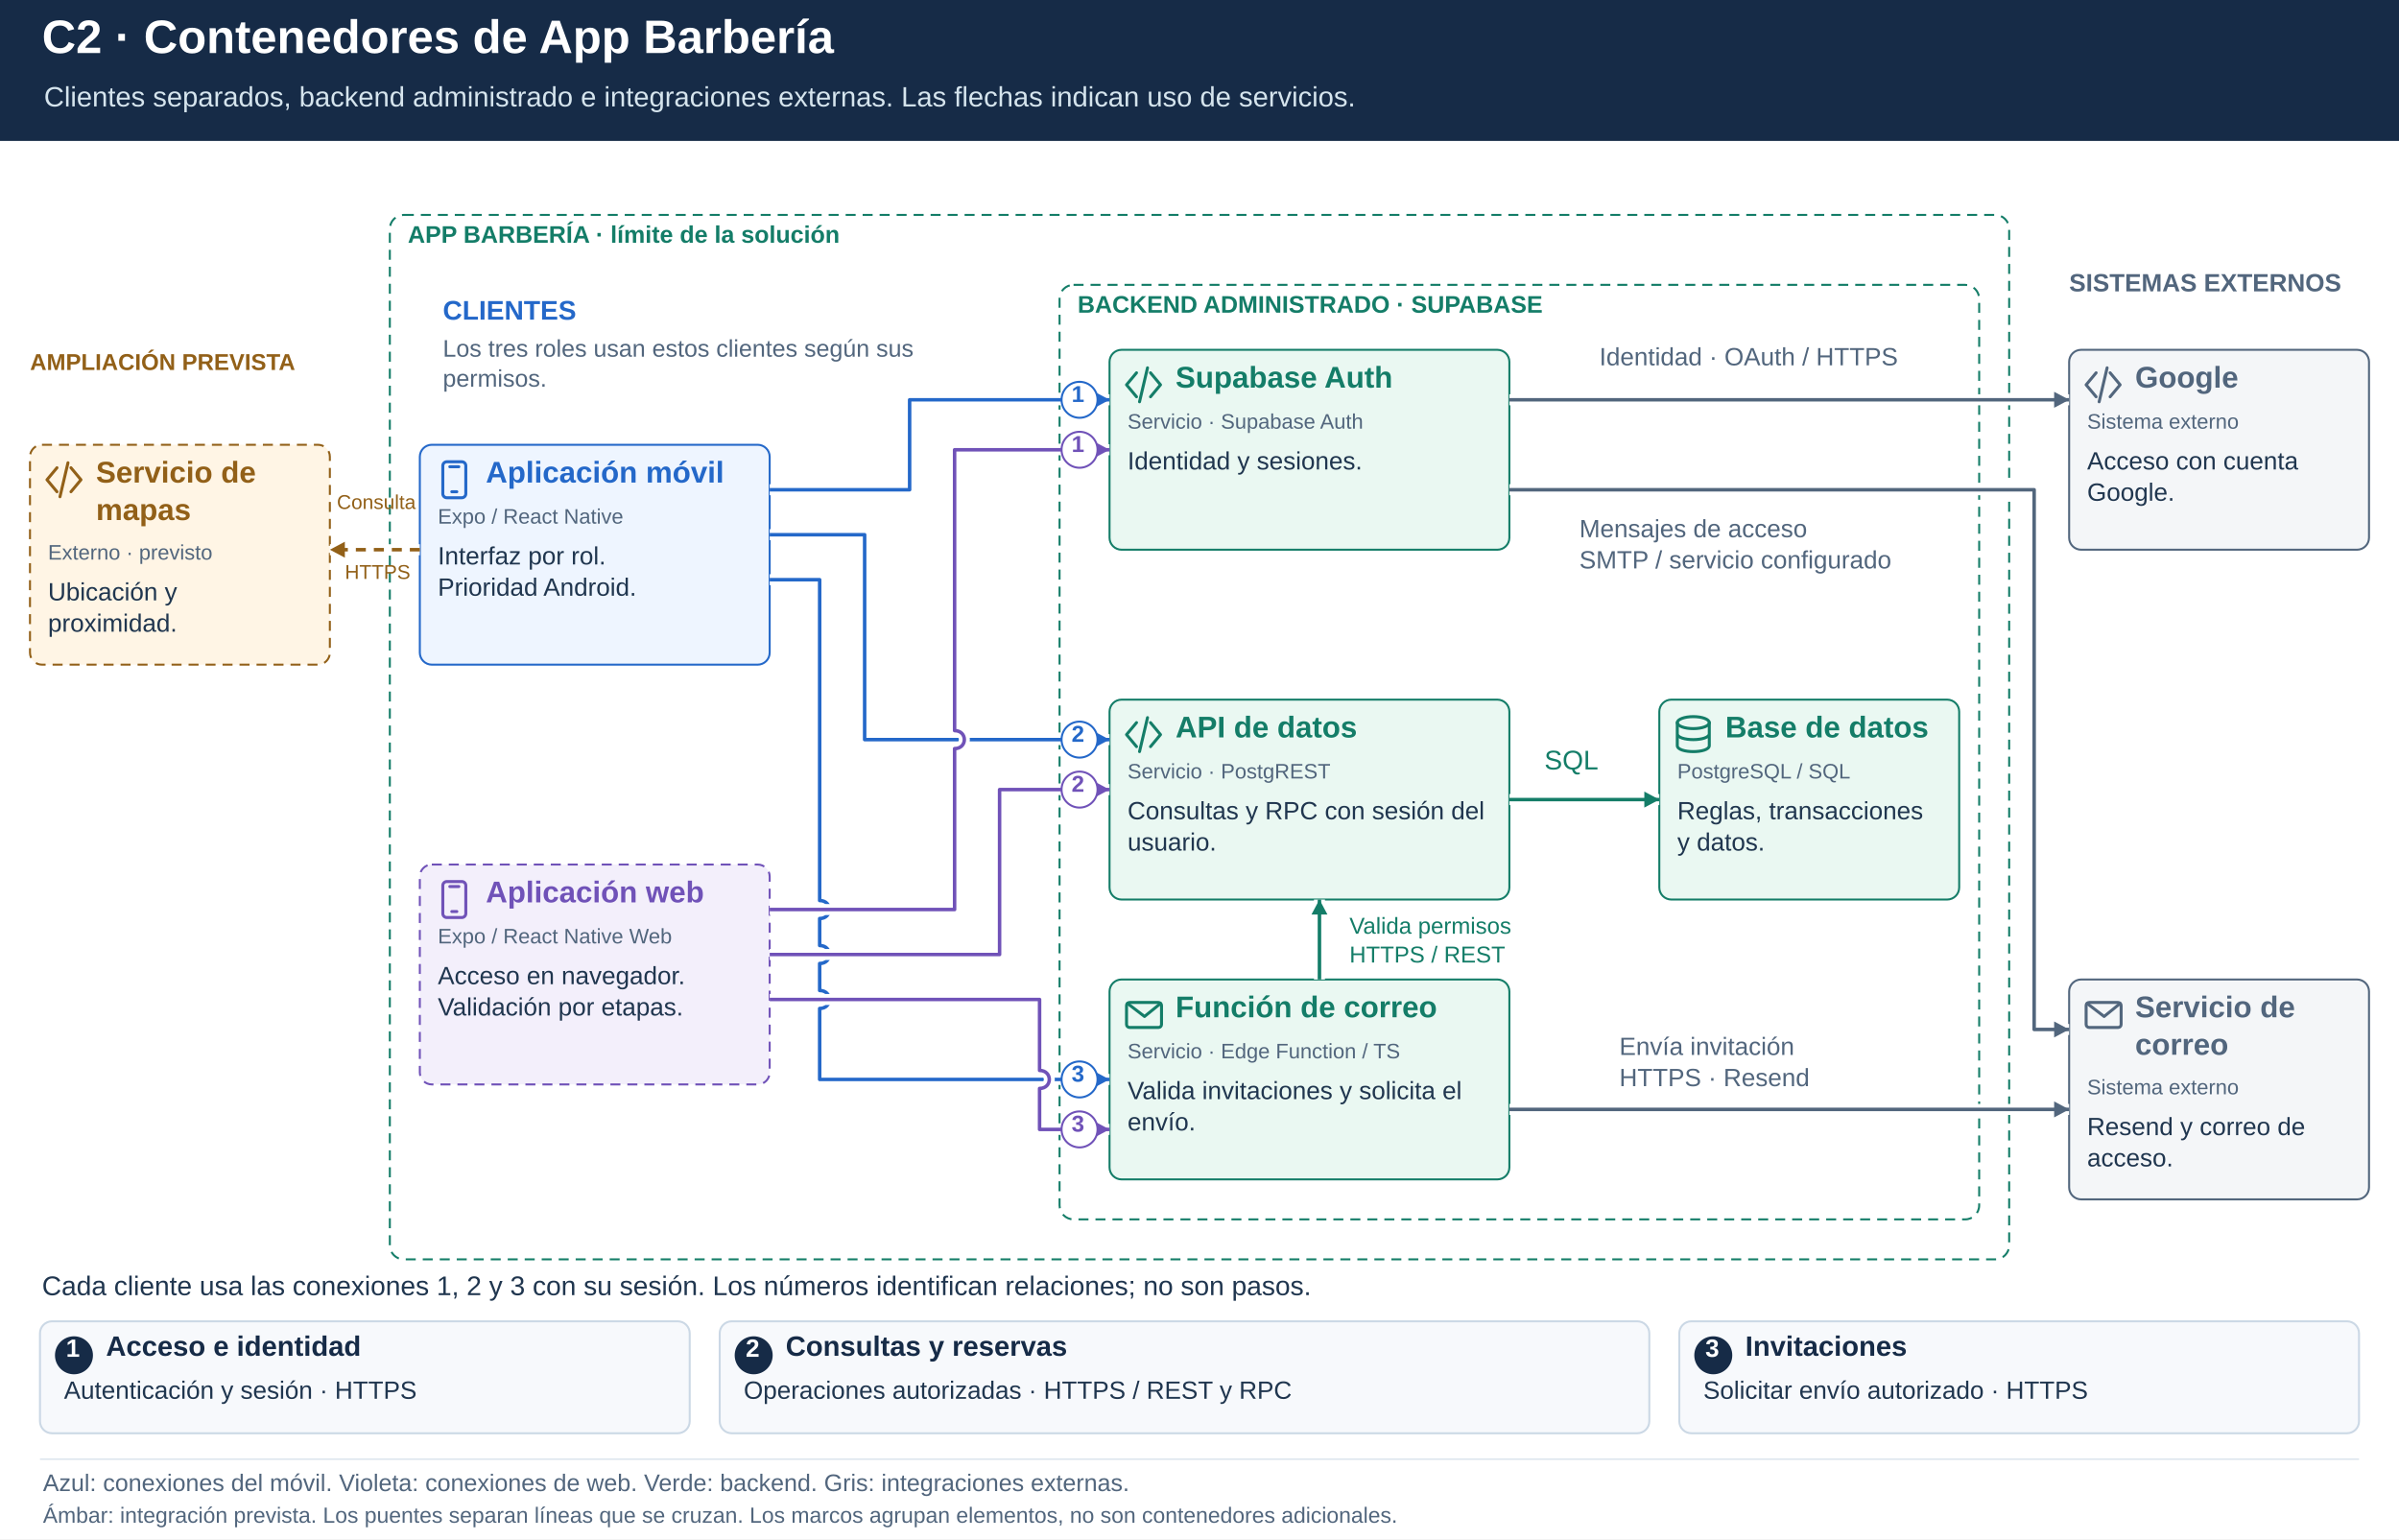
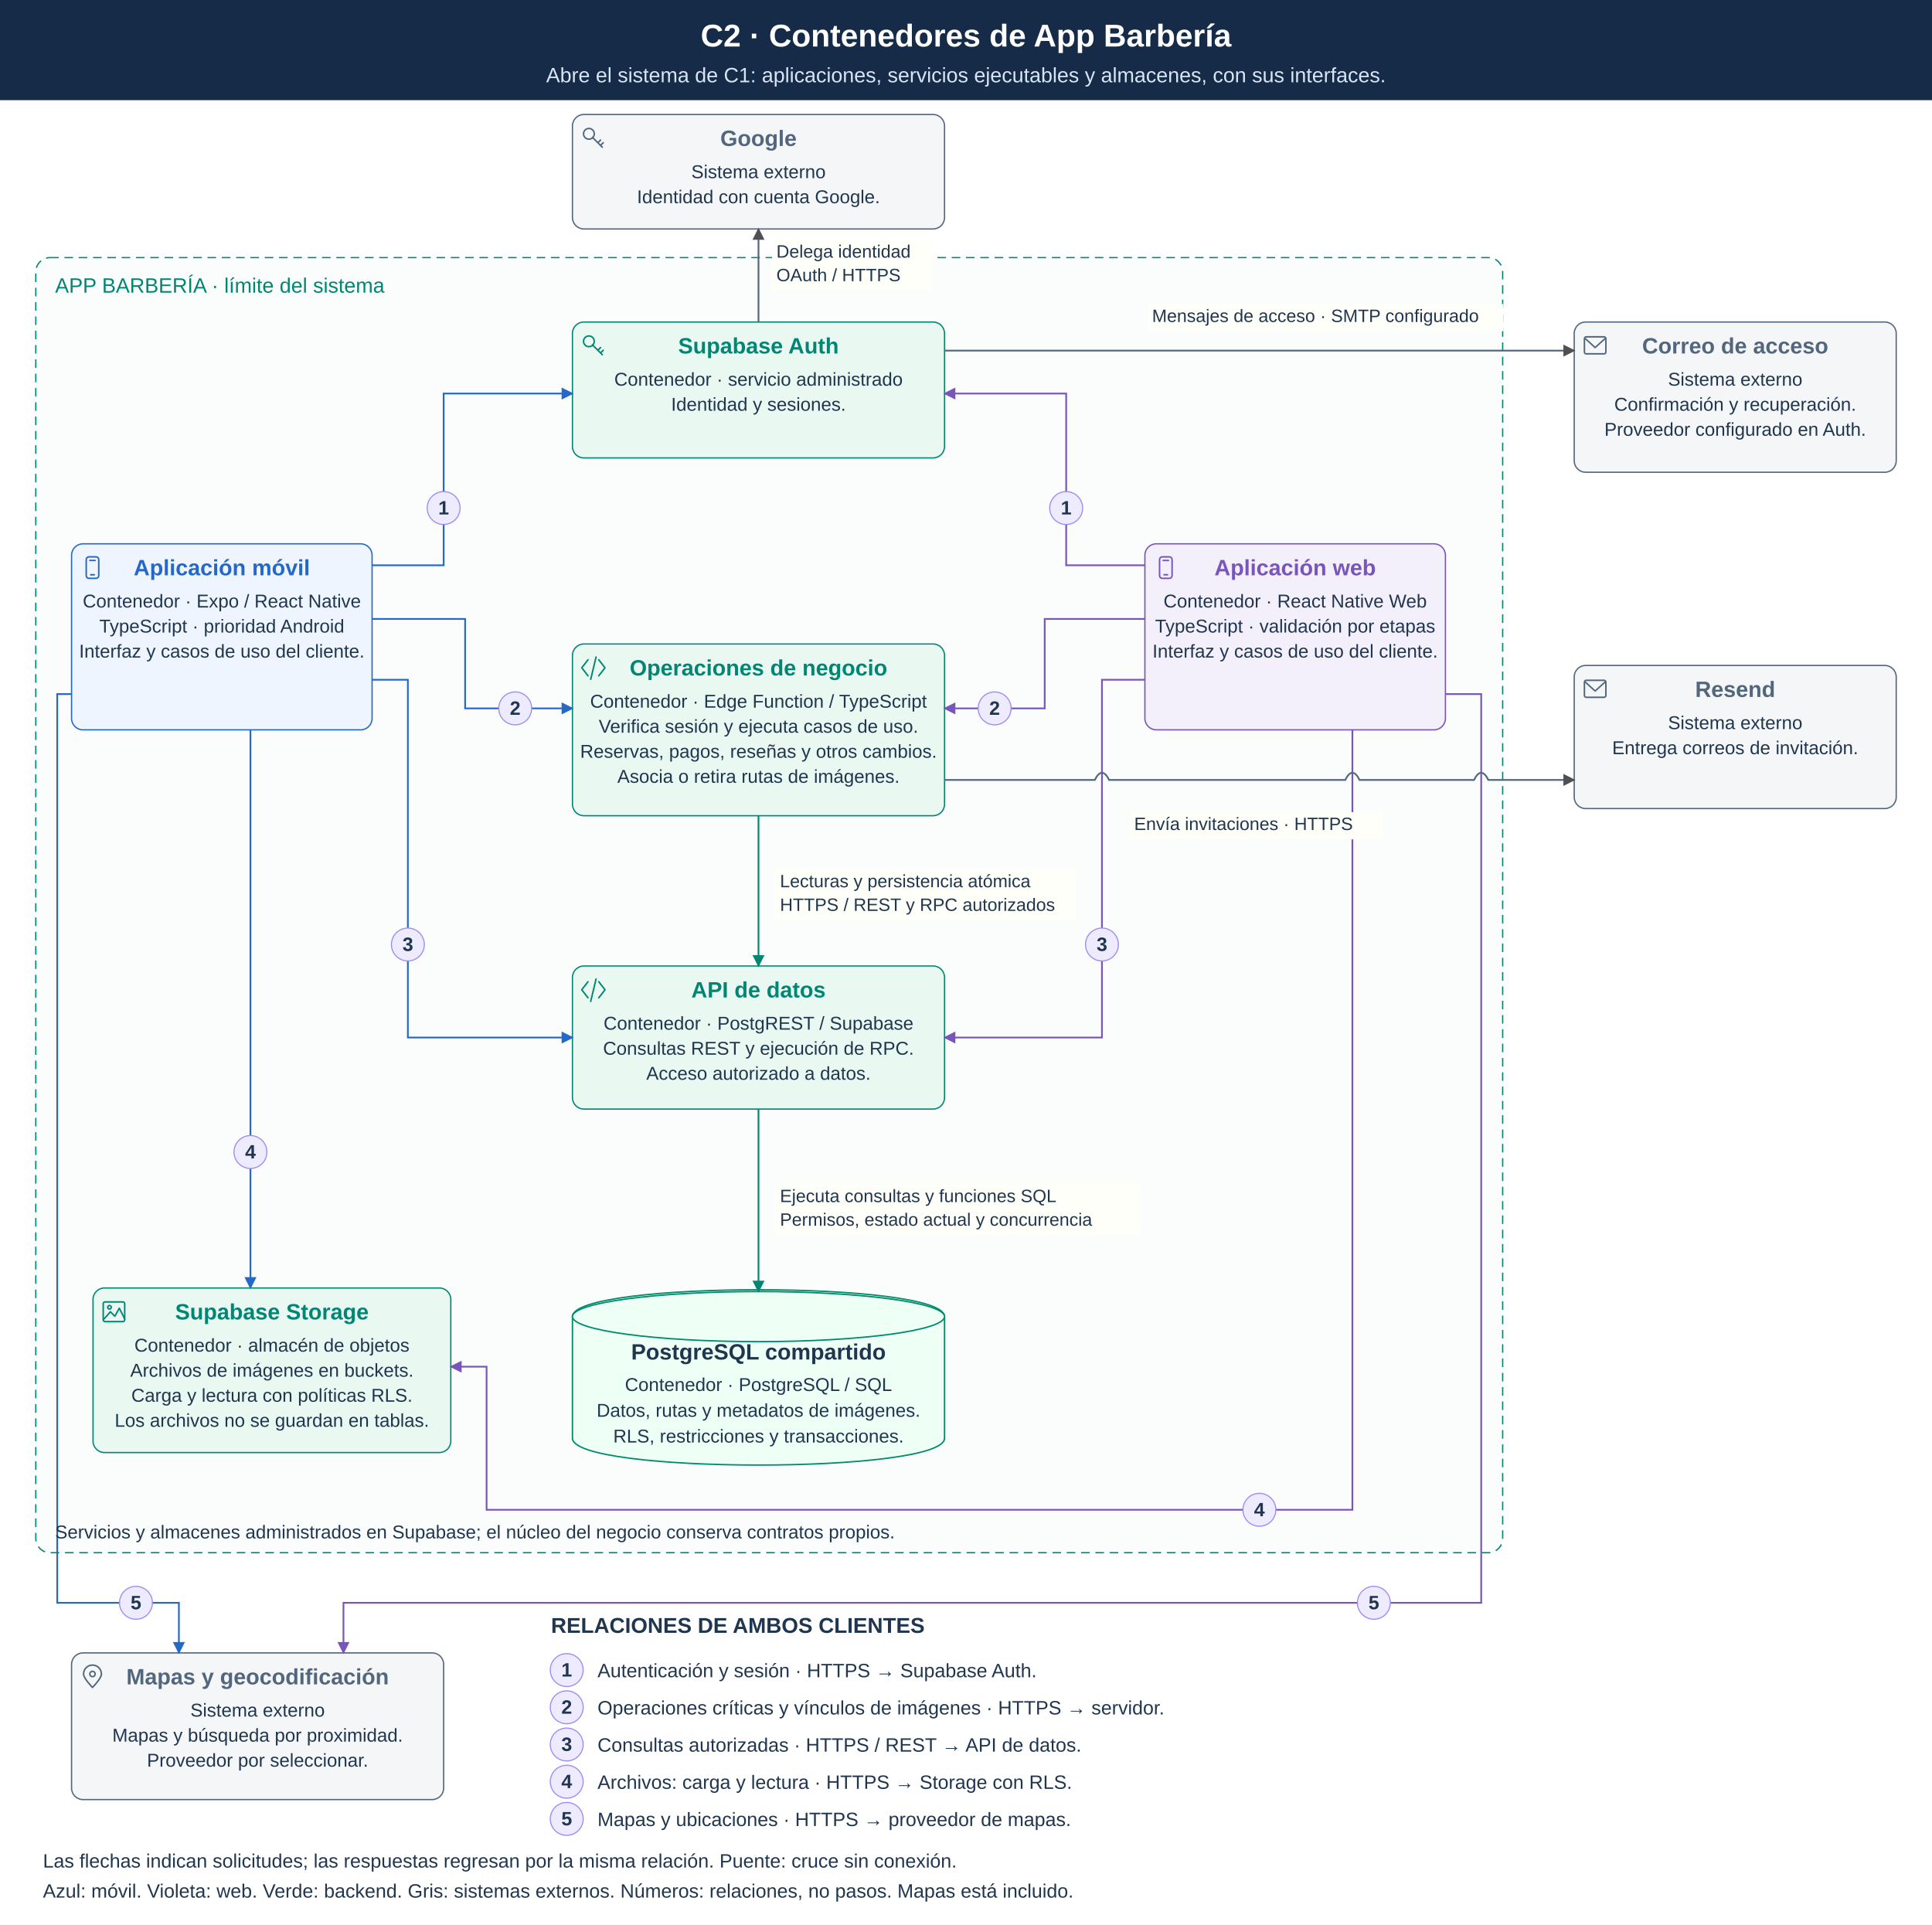
- <svg xmlns="http://www.w3.org/2000/svg" width="2400" height="1540" viewBox="0 0 2400 1540" role="img" aria-labelledby="title desc">
-   <rect width="2400" height="1540" fill="white" />
-   <rect x="0" y="0" width="2400" height="140" rx="0" fill="#162b47" stroke="#162b47" stroke-width="2" />
-   <text x="42.0" y="22.0" font-family="Arial, sans-serif" font-size="47" font-weight="700" fill="white" dominant-baseline="text-before-edge">C2 · Contenedores de App Barbería</text>
-   <text x="44.0" y="88.0" font-family="Arial, sans-serif" font-size="28" font-weight="400" fill="#d5e4ed" dominant-baseline="text-before-edge">Clientes separados, backend administrado e integraciones externas. Las flechas indican uso de servicios.</text>
-   <rect x="390" y="215" width="1620" height="1045" rx="14" fill="white" stroke="#147d68" stroke-width="2" stroke-dasharray="10 7" />
-   <text x="408.0" y="227.0" font-family="Arial, sans-serif" font-size="24" font-weight="700" fill="#147d68" dominant-baseline="text-before-edge">APP BARBERÍA · límite de la solución</text>
-   <rect x="1060" y="285" width="920" height="935" rx="14" fill="white" stroke="#147d68" stroke-width="2" stroke-dasharray="10 7" />
-   <text x="1078.0" y="297.0" font-family="Arial, sans-serif" font-size="24" font-weight="700" fill="#147d68" dominant-baseline="text-before-edge">BACKEND ADMINISTRADO · SUPABASE</text>
-   <text x="443.0" y="302.0" font-family="Arial, sans-serif" font-size="27" font-weight="700" fill="#2468c9" dominant-baseline="text-before-edge">CLIENTES</text>
-   <text x="443.0" y="341.0" font-family="Arial, sans-serif" font-size="24" font-weight="400" fill="#52667d" dominant-baseline="text-before-edge">Los tres roles usan estos clientes según sus</text>
-   <text x="443.0" y="371.0" font-family="Arial, sans-serif" font-size="24" font-weight="400" fill="#52667d" dominant-baseline="text-before-edge">permisos.</text>
-   <text x="2070.0" y="275.0" font-family="Arial, sans-serif" font-size="25" font-weight="700" fill="#52667d" dominant-baseline="text-before-edge">SISTEMAS EXTERNOS</text>
-   <text x="30.0" y="355.0" font-family="Arial, sans-serif" font-size="23" font-weight="700" fill="#926018" dominant-baseline="text-before-edge">AMPLIACIÓN PREVISTA</text>
-   <g data-node="mobile">
-     <rect x="420" y="445" width="350" height="220" rx="12" fill="#eef5ff" stroke="#2468c9" stroke-width="2" />
-     <g transform="translate(436 461)" fill="none" stroke="#2468c9" stroke-width="3" stroke-linecap="round" stroke-linejoin="round">
-       <rect x="7" y="1" width="23" height="36" rx="4" />
-       <path d="M14 6h9M16 31h5" />
-     </g>
-     <text x="486.0" y="463.0" font-family="Arial, sans-serif" font-size="30" font-weight="700" fill="#2468c9" dominant-baseline="text-before-edge">Aplicación móvil</text>
-     <text x="438.0" y="510.0" font-family="Arial, sans-serif" font-size="21" font-weight="400" fill="#52667d" dominant-baseline="text-before-edge">Expo / React Native</text>
-     <text x="438.0" y="548.2" font-family="Arial, sans-serif" font-size="25" font-weight="400" fill="#20364f" dominant-baseline="text-before-edge">Interfaz por rol.</text>
-     <text x="438.0" y="579.5" font-family="Arial, sans-serif" font-size="25" font-weight="400" fill="#20364f" dominant-baseline="text-before-edge">Prioridad Android.</text>
+ <svg xmlns="http://www.w3.org/2000/svg" width="2700" height="2690" viewBox="0 0 2700 2690">
+   <defs>
+     <marker id="arrow" viewBox="0 0 10 10" refX="9" refY="5" markerWidth="7" markerHeight="7" orient="auto">
+       <path d="M0 0L10 5L0 10Z" fill="#505050" />
+     </marker>
+     <marker id="color0" viewBox="0 0 10 10" refX="9" refY="5" markerWidth="7" markerHeight="7" orient="auto">
+       <path d="M0 0L10 5L0 10Z" fill="#2468c9" />
+     </marker>
+     <marker id="color1" viewBox="0 0 10 10" refX="9" refY="5" markerWidth="7" markerHeight="7" orient="auto">
+       <path d="M0 0L10 5L0 10Z" fill="#7854bb" />
+     </marker>
+     <marker id="color2" viewBox="0 0 10 10" refX="9" refY="5" markerWidth="7" markerHeight="7" orient="auto">
+       <path d="M0 0L10 5L0 10Z" fill="#008673" />
+     </marker>
+   </defs>
+   <rect width="2700" height="2690" fill="white" />
+   <rect width="2700" height="140" fill="#162b47" />
+   <text x="1350" y="65" font-family="Arial,sans-serif" font-size="44" font-weight="700" text-anchor="middle" fill="#ffffff">C2 · Contenedores de App Barbería</text>
+   <text x="1350" y="115" font-family="Arial,sans-serif" font-size="29" font-weight="400" text-anchor="middle" fill="#d8e5f5">Abre el sistema de C1: aplicaciones, servicios ejecutables y almacenes, con sus interfaces.</text>
+   <rect x="50" y="360" width="2050" height="1810" fill="#fbfdfd" stroke="#008673" stroke-dasharray="12 8" stroke-width="1.8" rx="20" />
+   <text x="77" y="409" font-family="Arial,sans-serif" font-size="29" font-weight="400" text-anchor="start" fill="#008673">APP BARBERÍA · límite del sistema</text>
+   <rect x="800" y="160" width="520" height="160" fill="#f4f6f8" stroke="#52667d" stroke-width="1.8" rx="16" />
+   <text x="1060" y="204" font-family="Arial,sans-serif" font-size="31" font-weight="700" text-anchor="middle" fill="#52667d">Google</text>
+   <text x="1060" y="249" font-family="Arial,sans-serif" font-size="26" font-weight="400" text-anchor="middle" fill="#20364f">Sistema externo</text>
+   <text x="1060" y="284" font-family="Arial,sans-serif" font-size="26" font-weight="400" text-anchor="middle" fill="#20364f">Identidad con cuenta Google.</text>
+   <rect x="800" y="450" width="520" height="190" fill="#eaf8f2" stroke="#008673" stroke-width="1.8" rx="16" />
+   <text x="1060" y="494" font-family="Arial,sans-serif" font-size="31" font-weight="700" text-anchor="middle" fill="#008673">Supabase Auth</text>
+   <text x="1060" y="539" font-family="Arial,sans-serif" font-size="26" font-weight="400" text-anchor="middle" fill="#20364f">Contenedor · servicio administrado</text>
+   <text x="1060" y="574" font-family="Arial,sans-serif" font-size="26" font-weight="400" text-anchor="middle" fill="#20364f">Identidad y sesiones.</text>
+   <rect x="100" y="760" width="420" height="260" fill="#eef5ff" stroke="#2468c9" stroke-width="1.8" rx="16" />
+   <text x="310" y="804" font-family="Arial,sans-serif" font-size="31" font-weight="700" text-anchor="middle" fill="#2468c9">Aplicación móvil</text>
+   <text x="310" y="849" font-family="Arial,sans-serif" font-size="26" font-weight="400" text-anchor="middle" fill="#20364f">Contenedor · Expo / React Native</text>
+   <text x="310" y="884" font-family="Arial,sans-serif" font-size="26" font-weight="400" text-anchor="middle" fill="#20364f">TypeScript · prioridad Android</text>
+   <text x="310" y="919" font-family="Arial,sans-serif" font-size="26" font-weight="400" text-anchor="middle" fill="#20364f">Interfaz y casos de uso del cliente.</text>
+   <rect x="1600" y="760" width="420" height="260" fill="#f3effb" stroke="#7854bb" stroke-width="1.8" rx="16" />
+   <text x="1810" y="804" font-family="Arial,sans-serif" font-size="31" font-weight="700" text-anchor="middle" fill="#7854bb">Aplicación web</text>
+   <text x="1810" y="849" font-family="Arial,sans-serif" font-size="26" font-weight="400" text-anchor="middle" fill="#20364f">Contenedor · React Native Web</text>
+   <text x="1810" y="884" font-family="Arial,sans-serif" font-size="26" font-weight="400" text-anchor="middle" fill="#20364f">TypeScript · validación por etapas</text>
+   <text x="1810" y="919" font-family="Arial,sans-serif" font-size="26" font-weight="400" text-anchor="middle" fill="#20364f">Interfaz y casos de uso del cliente.</text>
+   <rect x="800" y="900" width="520" height="240" fill="#eaf8f2" stroke="#008673" stroke-width="1.8" rx="16" />
+   <text x="1060" y="944" font-family="Arial,sans-serif" font-size="31" font-weight="700" text-anchor="middle" fill="#008673">Operaciones de negocio</text>
+   <text x="1060" y="989" font-family="Arial,sans-serif" font-size="26" font-weight="400" text-anchor="middle" fill="#20364f">Contenedor · Edge Function / TypeScript</text>
+   <text x="1060" y="1024" font-family="Arial,sans-serif" font-size="26" font-weight="400" text-anchor="middle" fill="#20364f">Verifica sesión y ejecuta casos de uso.</text>
+   <text x="1060" y="1059" font-family="Arial,sans-serif" font-size="26" font-weight="400" text-anchor="middle" fill="#20364f">Reservas, pagos, reseñas y otros cambios.</text>
+   <text x="1060" y="1094" font-family="Arial,sans-serif" font-size="26" font-weight="400" text-anchor="middle" fill="#20364f">Asocia o retira rutas de imágenes.</text>
+   <rect x="800" y="1350" width="520" height="200" fill="#eaf8f2" stroke="#008673" stroke-width="1.8" rx="16" />
+   <text x="1060" y="1394" font-family="Arial,sans-serif" font-size="31" font-weight="700" text-anchor="middle" fill="#008673">API de datos</text>
+   <text x="1060" y="1439" font-family="Arial,sans-serif" font-size="26" font-weight="400" text-anchor="middle" fill="#20364f">Contenedor · PostgREST / Supabase</text>
+   <text x="1060" y="1474" font-family="Arial,sans-serif" font-size="26" font-weight="400" text-anchor="middle" fill="#20364f">Consultas REST y ejecución de RPC.</text>
+   <text x="1060" y="1509" font-family="Arial,sans-serif" font-size="26" font-weight="400" text-anchor="middle" fill="#20364f">Acceso autorizado a datos.</text>
+   <rect x="130" y="1800" width="500" height="230" fill="#eaf8f2" stroke="#008673" stroke-width="1.8" rx="16" />
+   <text x="380" y="1844" font-family="Arial,sans-serif" font-size="31" font-weight="700" text-anchor="middle" fill="#008673">Supabase Storage</text>
+   <text x="380" y="1889" font-family="Arial,sans-serif" font-size="26" font-weight="400" text-anchor="middle" fill="#20364f">Contenedor · almacén de objetos</text>
+   <text x="380" y="1924" font-family="Arial,sans-serif" font-size="26" font-weight="400" text-anchor="middle" fill="#20364f">Archivos de imágenes en buckets.</text>
+   <text x="380" y="1959" font-family="Arial,sans-serif" font-size="26" font-weight="400" text-anchor="middle" fill="#20364f">Carga y lectura con políticas RLS.</text>
+   <text x="380" y="1994" font-family="Arial,sans-serif" font-size="26" font-weight="400" text-anchor="middle" fill="#20364f">Los archivos no se guardan en tablas.</text>
+   <path d="M800 1840C800 1790 1320 1790 1320 1840V2010C1320 2060 800 2060 800 2010Z" fill="#eefff6" stroke="#008b69" stroke-width="2" />
+   <ellipse cx="1060" cy="1840" rx="260" ry="35" fill="#eefff6" stroke="#008b69" stroke-width="2" />
+   <text x="1060" y="1900" font-family="Arial,sans-serif" font-size="31" font-weight="700" text-anchor="middle" fill="#20364f">PostgreSQL compartido</text>
+   <text x="1060" y="1944" font-family="Arial,sans-serif" font-size="26" font-weight="400" text-anchor="middle" fill="#20364f">Contenedor · PostgreSQL / SQL</text>
+   <text x="1060" y="1980" font-family="Arial,sans-serif" font-size="26" font-weight="400" text-anchor="middle" fill="#20364f">Datos, rutas y metadatos de imágenes.</text>
+   <text x="1060" y="2016" font-family="Arial,sans-serif" font-size="26" font-weight="400" text-anchor="middle" fill="#20364f">RLS, restricciones y transacciones.</text>
+   <rect x="2200" y="450" width="450" height="210" fill="#f4f6f8" stroke="#52667d" stroke-width="1.8" rx="16" />
+   <text x="2425" y="494" font-family="Arial,sans-serif" font-size="31" font-weight="700" text-anchor="middle" fill="#52667d">Correo de acceso</text>
+   <text x="2425" y="539" font-family="Arial,sans-serif" font-size="26" font-weight="400" text-anchor="middle" fill="#20364f">Sistema externo</text>
+   <text x="2425" y="574" font-family="Arial,sans-serif" font-size="26" font-weight="400" text-anchor="middle" fill="#20364f">Confirmación y recuperación.</text>
+   <text x="2425" y="609" font-family="Arial,sans-serif" font-size="26" font-weight="400" text-anchor="middle" fill="#20364f">Proveedor configurado en Auth.</text>
+   <rect x="2200" y="930" width="450" height="200" fill="#f4f6f8" stroke="#52667d" stroke-width="1.8" rx="16" />
+   <text x="2425" y="974" font-family="Arial,sans-serif" font-size="31" font-weight="700" text-anchor="middle" fill="#52667d">Resend</text>
+   <text x="2425" y="1019" font-family="Arial,sans-serif" font-size="26" font-weight="400" text-anchor="middle" fill="#20364f">Sistema externo</text>
+   <text x="2425" y="1054" font-family="Arial,sans-serif" font-size="26" font-weight="400" text-anchor="middle" fill="#20364f">Entrega correos de invitación.</text>
+   <rect x="100" y="2310" width="520" height="205" fill="#f4f6f8" stroke="#52667d" stroke-width="1.8" rx="16" />
+   <text x="360" y="2354" font-family="Arial,sans-serif" font-size="31" font-weight="700" text-anchor="middle" fill="#52667d">Mapas y geocodificación</text>
+   <text x="360" y="2399" font-family="Arial,sans-serif" font-size="26" font-weight="400" text-anchor="middle" fill="#20364f">Sistema externo</text>
+   <text x="360" y="2434" font-family="Arial,sans-serif" font-size="26" font-weight="400" text-anchor="middle" fill="#20364f">Mapas y búsqueda por proximidad.</text>
+   <text x="360" y="2469" font-family="Arial,sans-serif" font-size="26" font-weight="400" text-anchor="middle" fill="#20364f">Proveedor por seleccionar.</text>
+   <path d="M1060 450L1060 320" fill="none" stroke="#52667d" stroke-width="2.4" marker-end="url(#arrow)" />
+   <path d="M520 790L620 790L620 550L800 550" fill="none" stroke="#2468c9" stroke-width="2.4" marker-end="url(#color0)" />
+   <path d="M1600 790L1490 790L1490 550L1320 550" fill="none" stroke="#7854bb" stroke-width="2.4" marker-end="url(#color1)" />
+   <path d="M520 865L650 865L650 990L800 990" fill="none" stroke="#2468c9" stroke-width="2.4" marker-end="url(#color0)" />
+   <path d="M1600 865L1460 865L1460 990L1320 990" fill="none" stroke="#7854bb" stroke-width="2.4" marker-end="url(#color1)" />
+   <path d="M520 950L570 950L570 1450L800 1450" fill="none" stroke="#2468c9" stroke-width="2.4" marker-end="url(#color0)" />
+   <path d="M1600 950L1540 950L1540 1450L1320 1450" fill="none" stroke="#7854bb" stroke-width="2.4" marker-end="url(#color1)" />
+   <path d="M350 1020L350 1800" fill="none" stroke="#2468c9" stroke-width="2.4" marker-end="url(#color0)" />
+   <path d="M1890 1020L1890 2110L680 2110L680 1910L630 1910" fill="none" stroke="#7854bb" stroke-width="2.4" marker-end="url(#color1)" />
+   <path d="M100 970L80 970L80 2240L250 2240L250 2310" fill="none" stroke="#2468c9" stroke-width="2.4" marker-end="url(#color0)" />
+   <path d="M2020 970L2070 970L2070 2240L480 2240L480 2310" fill="none" stroke="#7854bb" stroke-width="2.4" marker-end="url(#color1)" />
+   <path d="M1060 1140L1060 1350" fill="none" stroke="#008673" stroke-width="2.4" marker-end="url(#color2)" />
+   <path d="M1060 1550L1060 1805" fill="none" stroke="#008673" stroke-width="2.4" marker-end="url(#color2)" />
+   <path d="M1320 490L2200 490" fill="none" stroke="#52667d" stroke-width="2.4" marker-end="url(#arrow)" />
+   <path d="M1320 1090L1530 1090Q1540 1070 1550 1090L1880 1090Q1890 1070 1900 1090L2060 1090Q2070 1070 2080 1090L2200 1090" fill="none" stroke="#52667d" stroke-width="2.4" marker-end="url(#arrow)" />
+   <rect x="1079" y="335" width="224" height="71" fill="#fffffa" />
+   <text x="1085" y="360" font-family="Arial,sans-serif" font-size="25" font-weight="400" text-anchor="start" fill="#20364f">Delega identidad</text>
+   <text x="1085" y="393" font-family="Arial,sans-serif" font-size="25" font-weight="400" text-anchor="start" fill="#20364f">OAuth / HTTPS</text>
+   <rect x="1604" y="425" width="497" height="38" fill="#fffffa" />
+   <text x="1610" y="450" font-family="Arial,sans-serif" font-size="25" font-weight="400" text-anchor="start" fill="#20364f">Mensajes de acceso · SMTP configurado</text>
+   <rect x="1579" y="1135" width="354" height="38" fill="#fffffa" />
+   <text x="1585" y="1160" font-family="Arial,sans-serif" font-size="25" font-weight="400" text-anchor="start" fill="#20364f">Envía invitaciones · HTTPS</text>
+   <rect x="1084" y="1215" width="419" height="71" fill="#fffffa" />
+   <text x="1090" y="1240" font-family="Arial,sans-serif" font-size="25" font-weight="400" text-anchor="start" fill="#20364f">Lecturas y persistencia atómica</text>
+   <text x="1090" y="1273" font-family="Arial,sans-serif" font-size="25" font-weight="400" text-anchor="start" fill="#20364f">HTTPS / REST y RPC autorizados</text>
+   <rect x="1084" y="1655" width="510" height="71" fill="#fffffa" />
+   <text x="1090" y="1680" font-family="Arial,sans-serif" font-size="25" font-weight="400" text-anchor="start" fill="#20364f">Ejecuta consultas y funciones SQL</text>
+   <text x="1090" y="1713" font-family="Arial,sans-serif" font-size="25" font-weight="400" text-anchor="start" fill="#20364f">Permisos, estado actual y concurrencia</text>
+   <circle cx="620" cy="710" r="23" fill="#eeebff" stroke="#9d8af4" stroke-width="1.5" />
+   <text x="620" y="719" font-family="Arial,sans-serif" font-size="27" font-weight="700" text-anchor="middle" fill="#20364f">1</text>
+   <circle cx="1490" cy="710" r="23" fill="#eeebff" stroke="#9d8af4" stroke-width="1.5" />
+   <text x="1490" y="719" font-family="Arial,sans-serif" font-size="27" font-weight="700" text-anchor="middle" fill="#20364f">1</text>
+   <circle cx="720" cy="990" r="23" fill="#eeebff" stroke="#9d8af4" stroke-width="1.5" />
+   <text x="720" y="999" font-family="Arial,sans-serif" font-size="27" font-weight="700" text-anchor="middle" fill="#20364f">2</text>
+   <circle cx="1390" cy="990" r="23" fill="#eeebff" stroke="#9d8af4" stroke-width="1.5" />
+   <text x="1390" y="999" font-family="Arial,sans-serif" font-size="27" font-weight="700" text-anchor="middle" fill="#20364f">2</text>
+   <circle cx="570" cy="1320" r="23" fill="#eeebff" stroke="#9d8af4" stroke-width="1.5" />
+   <text x="570" y="1329" font-family="Arial,sans-serif" font-size="27" font-weight="700" text-anchor="middle" fill="#20364f">3</text>
+   <circle cx="1540" cy="1320" r="23" fill="#eeebff" stroke="#9d8af4" stroke-width="1.5" />
+   <text x="1540" y="1329" font-family="Arial,sans-serif" font-size="27" font-weight="700" text-anchor="middle" fill="#20364f">3</text>
+   <circle cx="350" cy="1610" r="23" fill="#eeebff" stroke="#9d8af4" stroke-width="1.5" />
+   <text x="350" y="1619" font-family="Arial,sans-serif" font-size="27" font-weight="700" text-anchor="middle" fill="#20364f">4</text>
+   <circle cx="1760" cy="2110" r="23" fill="#eeebff" stroke="#9d8af4" stroke-width="1.5" />
+   <text x="1760" y="2119" font-family="Arial,sans-serif" font-size="27" font-weight="700" text-anchor="middle" fill="#20364f">4</text>
+   <circle cx="190" cy="2240" r="23" fill="#eeebff" stroke="#9d8af4" stroke-width="1.5" />
+   <text x="190" y="2249" font-family="Arial,sans-serif" font-size="27" font-weight="700" text-anchor="middle" fill="#20364f">5</text>
+   <circle cx="1920" cy="2240" r="23" fill="#eeebff" stroke="#9d8af4" stroke-width="1.5" />
+   <text x="1920" y="2249" font-family="Arial,sans-serif" font-size="27" font-weight="700" text-anchor="middle" fill="#20364f">5</text>
+   <text x="77" y="2150" font-family="Arial,sans-serif" font-size="26" font-weight="400" text-anchor="start" fill="#20364f">Servicios y almacenes administrados en Supabase; el núcleo del negocio conserva contratos propios.</text>
+   <text x="770" y="2282" font-family="Arial,sans-serif" font-size="30" font-weight="700" text-anchor="start" fill="#20364f">RELACIONES DE AMBOS CLIENTES</text>
+   <circle cx="792" cy="2334" r="23" fill="#eeebff" stroke="#9d8af4" stroke-width="1.5" />
+   <text x="792" y="2343" font-family="Arial,sans-serif" font-size="27" font-weight="700" text-anchor="middle" fill="#20364f">1</text>
+   <text x="835" y="2344" font-family="Arial,sans-serif" font-size="27" font-weight="400" text-anchor="start" fill="#20364f">Autenticación y sesión · HTTPS → Supabase Auth.</text>
+   <circle cx="792" cy="2386" r="23" fill="#eeebff" stroke="#9d8af4" stroke-width="1.5" />
+   <text x="792" y="2395" font-family="Arial,sans-serif" font-size="27" font-weight="700" text-anchor="middle" fill="#20364f">2</text>
+   <text x="835" y="2396" font-family="Arial,sans-serif" font-size="27" font-weight="400" text-anchor="start" fill="#20364f">Operaciones críticas y vínculos de imágenes · HTTPS → servidor.</text>
+   <circle cx="792" cy="2438" r="23" fill="#eeebff" stroke="#9d8af4" stroke-width="1.5" />
+   <text x="792" y="2447" font-family="Arial,sans-serif" font-size="27" font-weight="700" text-anchor="middle" fill="#20364f">3</text>
+   <text x="835" y="2448" font-family="Arial,sans-serif" font-size="27" font-weight="400" text-anchor="start" fill="#20364f">Consultas autorizadas · HTTPS / REST → API de datos.</text>
+   <circle cx="792" cy="2490" r="23" fill="#eeebff" stroke="#9d8af4" stroke-width="1.5" />
+   <text x="792" y="2499" font-family="Arial,sans-serif" font-size="27" font-weight="700" text-anchor="middle" fill="#20364f">4</text>
+   <text x="835" y="2500" font-family="Arial,sans-serif" font-size="27" font-weight="400" text-anchor="start" fill="#20364f">Archivos: carga y lectura · HTTPS → Storage con RLS.</text>
+   <circle cx="792" cy="2542" r="23" fill="#eeebff" stroke="#9d8af4" stroke-width="1.5" />
+   <text x="792" y="2551" font-family="Arial,sans-serif" font-size="27" font-weight="700" text-anchor="middle" fill="#20364f">5</text>
+   <text x="835" y="2552" font-family="Arial,sans-serif" font-size="27" font-weight="400" text-anchor="start" fill="#20364f">Mapas y ubicaciones · HTTPS → proveedor de mapas.</text>
+   <text x="60" y="2610" font-family="Arial,sans-serif" font-size="27" font-weight="400" text-anchor="start" fill="#20364f">Las flechas indican solicitudes; las respuestas regresan por la misma relación. Puente: cruce sin conexión.</text>
+   <text x="60" y="2652" font-family="Arial,sans-serif" font-size="27" font-weight="400" text-anchor="start" fill="#20364f">Azul: móvil. Violeta: web. Verde: backend. Gris: sistemas externos. Números: relaciones, no pasos. Mapas está incluido.</text>
+   <g transform="translate(113 777) scale(1.25)" fill="none" stroke="#2468c9" stroke-width="1.7" stroke-linecap="round" stroke-linejoin="round">
+     <rect x="6" y="1" width="14" height="24" rx="3" />
+     <path d="M10 5h6M11 21h4" />
  </g>
-   <g data-node="web">
-     <rect x="420" y="865" width="350" height="220" rx="12" fill="#f3effb" stroke="#7052b8" stroke-width="2" stroke-dasharray="10 7" />
-     <g transform="translate(436 881)" fill="none" stroke="#7052b8" stroke-width="3" stroke-linecap="round" stroke-linejoin="round">
-       <rect x="7" y="1" width="23" height="36" rx="4" />
-       <path d="M14 6h9M16 31h5" />
-     </g>
-     <text x="486.0" y="883.0" font-family="Arial, sans-serif" font-size="30" font-weight="700" fill="#7052b8" dominant-baseline="text-before-edge">Aplicación web</text>
-     <text x="438.0" y="930.0" font-family="Arial, sans-serif" font-size="21" font-weight="400" fill="#52667d" dominant-baseline="text-before-edge">Expo / React Native Web</text>
-     <text x="438.0" y="968.2" font-family="Arial, sans-serif" font-size="25" font-weight="400" fill="#20364f" dominant-baseline="text-before-edge">Acceso en navegador.</text>
-     <text x="438.0" y="999.5" font-family="Arial, sans-serif" font-size="25" font-weight="400" fill="#20364f" dominant-baseline="text-before-edge">Validación por etapas.</text>
+   <g transform="translate(1613 777) scale(1.25)" fill="none" stroke="#7854bb" stroke-width="1.7" stroke-linecap="round" stroke-linejoin="round">
+     <rect x="6" y="1" width="14" height="24" rx="3" />
+     <path d="M10 5h6M11 21h4" />
  </g>
-   <g data-node="auth">
-     <rect x="1110" y="350" width="400" height="200" rx="12" fill="#eaf8f2" stroke="#147d68" stroke-width="2" />
-     <g transform="translate(1126 366)" fill="none" stroke="#147d68" stroke-width="3" stroke-linecap="round" stroke-linejoin="round">
-       <path d="M11 7L1 19l10 12M25 7l10 12-10 12M22 2l-8 34" />
-     </g>
-     <text x="1176.0" y="368.0" font-family="Arial, sans-serif" font-size="30" font-weight="700" fill="#147d68" dominant-baseline="text-before-edge">Supabase Auth</text>
-     <text x="1128.0" y="415.0" font-family="Arial, sans-serif" font-size="21" font-weight="400" fill="#52667d" dominant-baseline="text-before-edge">Servicio · Supabase Auth</text>
-     <text x="1128.0" y="453.2" font-family="Arial, sans-serif" font-size="25" font-weight="400" fill="#20364f" dominant-baseline="text-before-edge">Identidad y sesiones.</text>
+   <g transform="translate(813 467) scale(1.25)" fill="none" stroke="#008673" stroke-width="1.7" stroke-linecap="round" stroke-linejoin="round">
+     <circle cx="8" cy="8" r="6" />
+     <path d="M12 12l11 11M18 18l3-3M21 21l3-3" />
  </g>
-   <g data-node="api">
-     <rect x="1110" y="700" width="400" height="200" rx="12" fill="#eaf8f2" stroke="#147d68" stroke-width="2" />
-     <g transform="translate(1126 716)" fill="none" stroke="#147d68" stroke-width="3" stroke-linecap="round" stroke-linejoin="round">
-       <path d="M11 7L1 19l10 12M25 7l10 12-10 12M22 2l-8 34" />
-     </g>
-     <text x="1176.0" y="718.0" font-family="Arial, sans-serif" font-size="30" font-weight="700" fill="#147d68" dominant-baseline="text-before-edge">API de datos</text>
-     <text x="1128.0" y="765.0" font-family="Arial, sans-serif" font-size="21" font-weight="400" fill="#52667d" dominant-baseline="text-before-edge">Servicio · PostgREST</text>
-     <text x="1128.0" y="803.2" font-family="Arial, sans-serif" font-size="25" font-weight="400" fill="#20364f" dominant-baseline="text-before-edge">Consultas y RPC con sesión del</text>
-     <text x="1128.0" y="834.5" font-family="Arial, sans-serif" font-size="25" font-weight="400" fill="#20364f" dominant-baseline="text-before-edge">usuario.</text>
+   <g transform="translate(813 917) scale(1.25)" fill="none" stroke="#008673" stroke-width="1.7" stroke-linecap="round" stroke-linejoin="round">
+     <path d="M7 4L0 13l7 9M19 4l7 9-7 9M16 1l-6 25" />
  </g>
-   <g data-node="edge">
-     <rect x="1110" y="980" width="400" height="200" rx="12" fill="#eaf8f2" stroke="#147d68" stroke-width="2" />
-     <g transform="translate(1126 996)" fill="none" stroke="#147d68" stroke-width="3" stroke-linecap="round" stroke-linejoin="round">
-       <rect x="1" y="7" width="35" height="25" rx="3" />
-       <path d="M2 8l17 13L35 8" />
-     </g>
-     <text x="1176.0" y="998.0" font-family="Arial, sans-serif" font-size="30" font-weight="700" fill="#147d68" dominant-baseline="text-before-edge">Función de correo</text>
-     <text x="1128.0" y="1045.0" font-family="Arial, sans-serif" font-size="21" font-weight="400" fill="#52667d" dominant-baseline="text-before-edge">Servicio · Edge Function / TS</text>
-     <text x="1128.0" y="1083.2" font-family="Arial, sans-serif" font-size="25" font-weight="400" fill="#20364f" dominant-baseline="text-before-edge">Valida invitaciones y solicita el</text>
-     <text x="1128.0" y="1114.5" font-family="Arial, sans-serif" font-size="25" font-weight="400" fill="#20364f" dominant-baseline="text-before-edge">envío.</text>
+   <g transform="translate(813 1367) scale(1.25)" fill="none" stroke="#008673" stroke-width="1.7" stroke-linecap="round" stroke-linejoin="round">
+     <path d="M7 4L0 13l7 9M19 4l7 9-7 9M16 1l-6 25" />
  </g>
-   <g data-node="db">
-     <rect x="1660" y="700" width="300" height="200" rx="12" fill="#eaf8f2" stroke="#147d68" stroke-width="2" />
-     <g transform="translate(1676 716)" fill="none" stroke="#147d68" stroke-width="3" stroke-linecap="round" stroke-linejoin="round">
-       <ellipse cx="18" cy="7" rx="16" ry="6" />
-       <path d="M2 7v23c0 8 32 8 32 0V7M2 18c0 8 32 8 32 0" />
-     </g>
-     <text x="1726.0" y="718.0" font-family="Arial, sans-serif" font-size="30" font-weight="700" fill="#147d68" dominant-baseline="text-before-edge">Base de datos</text>
-     <text x="1678.0" y="765.0" font-family="Arial, sans-serif" font-size="21" font-weight="400" fill="#52667d" dominant-baseline="text-before-edge">PostgreSQL / SQL</text>
-     <text x="1678.0" y="803.2" font-family="Arial, sans-serif" font-size="25" font-weight="400" fill="#20364f" dominant-baseline="text-before-edge">Reglas, transacciones</text>
-     <text x="1678.0" y="834.5" font-family="Arial, sans-serif" font-size="25" font-weight="400" fill="#20364f" dominant-baseline="text-before-edge">y datos.</text>
+   <g transform="translate(143 1817) scale(1.25)" fill="none" stroke="#008673" stroke-width="1.7" stroke-linecap="round" stroke-linejoin="round">
+     <rect x="1" y="2" width="24" height="22" rx="2" />
+     <circle cx="8" cy="8" r="2" />
+     <path d="M2 21l7-8 5 5 5-9 6 12" />
  </g>
-   <g data-node="google">
-     <rect x="2070" y="350" width="300" height="200" rx="12" fill="#f4f6f8" stroke="#52667d" stroke-width="2" />
-     <g transform="translate(2086 366)" fill="none" stroke="#52667d" stroke-width="3" stroke-linecap="round" stroke-linejoin="round">
-       <path d="M11 7L1 19l10 12M25 7l10 12-10 12M22 2l-8 34" />
-     </g>
-     <text x="2136.0" y="368.0" font-family="Arial, sans-serif" font-size="30" font-weight="700" fill="#52667d" dominant-baseline="text-before-edge">Google</text>
-     <text x="2088.0" y="415.0" font-family="Arial, sans-serif" font-size="21" font-weight="400" fill="#52667d" dominant-baseline="text-before-edge">Sistema externo</text>
-     <text x="2088.0" y="453.2" font-family="Arial, sans-serif" font-size="25" font-weight="400" fill="#20364f" dominant-baseline="text-before-edge">Acceso con cuenta</text>
-     <text x="2088.0" y="484.5" font-family="Arial, sans-serif" font-size="25" font-weight="400" fill="#20364f" dominant-baseline="text-before-edge">Google.</text>
+   <g transform="translate(813 177) scale(1.25)" fill="none" stroke="#52667d" stroke-width="1.7" stroke-linecap="round" stroke-linejoin="round">
+     <circle cx="8" cy="8" r="6" />
+     <path d="M12 12l11 11M18 18l3-3M21 21l3-3" />
  </g>
-   <g data-node="correo">
-     <rect x="2070" y="980" width="300" height="220" rx="12" fill="#f4f6f8" stroke="#52667d" stroke-width="2" />
-     <g transform="translate(2086 996)" fill="none" stroke="#52667d" stroke-width="3" stroke-linecap="round" stroke-linejoin="round">
-       <rect x="1" y="7" width="35" height="25" rx="3" />
-       <path d="M2 8l17 13L35 8" />
-     </g>
-     <text x="2136.0" y="998.0" font-family="Arial, sans-serif" font-size="30" font-weight="700" fill="#52667d" dominant-baseline="text-before-edge">Servicio de</text>
-     <text x="2136.0" y="1035.5" font-family="Arial, sans-serif" font-size="30" font-weight="700" fill="#52667d" dominant-baseline="text-before-edge">correo</text>
-     <text x="2088.0" y="1081.0" font-family="Arial, sans-serif" font-size="21" font-weight="400" fill="#52667d" dominant-baseline="text-before-edge">Sistema externo</text>
-     <text x="2088.0" y="1119.2" font-family="Arial, sans-serif" font-size="25" font-weight="400" fill="#20364f" dominant-baseline="text-before-edge">Resend y correo de</text>
-     <text x="2088.0" y="1150.5" font-family="Arial, sans-serif" font-size="25" font-weight="400" fill="#20364f" dominant-baseline="text-before-edge">acceso.</text>
+   <g transform="translate(2213 467) scale(1.25)" fill="none" stroke="#52667d" stroke-width="1.7" stroke-linecap="round" stroke-linejoin="round">
+     <rect x="1" y="3" width="24" height="19" rx="2" />
+     <path d="M2 5l11 10L24 5" />
  </g>
-   <g data-node="mapas">
-     <rect x="30" y="445" width="300" height="220" rx="12" fill="#fff5e5" stroke="#926018" stroke-width="2" stroke-dasharray="10 7" />
-     <g transform="translate(46 461)" fill="none" stroke="#926018" stroke-width="3" stroke-linecap="round" stroke-linejoin="round">
-       <path d="M11 7L1 19l10 12M25 7l10 12-10 12M22 2l-8 34" />
-     </g>
-     <text x="96.0" y="463.0" font-family="Arial, sans-serif" font-size="30" font-weight="700" fill="#926018" dominant-baseline="text-before-edge">Servicio de</text>
-     <text x="96.0" y="500.5" font-family="Arial, sans-serif" font-size="30" font-weight="700" fill="#926018" dominant-baseline="text-before-edge">mapas</text>
-     <text x="48.0" y="546.0" font-family="Arial, sans-serif" font-size="21" font-weight="400" fill="#52667d" dominant-baseline="text-before-edge">Externo · previsto</text>
-     <text x="48.0" y="584.2" font-family="Arial, sans-serif" font-size="25" font-weight="400" fill="#20364f" dominant-baseline="text-before-edge">Ubicación y</text>
-     <text x="48.0" y="615.5" font-family="Arial, sans-serif" font-size="25" font-weight="400" fill="#20364f" dominant-baseline="text-before-edge">proximidad.</text>
+   <g transform="translate(2213 947) scale(1.25)" fill="none" stroke="#52667d" stroke-width="1.7" stroke-linecap="round" stroke-linejoin="round">
+     <rect x="1" y="3" width="24" height="19" rx="2" />
+     <path d="M2 5l11 10L24 5" />
  </g>
-   <g data-relation="mobile-auth">
-     <path d="M770 490 L910 490 L910 400 L1110 400" fill="none" stroke="white" stroke-width="11" stroke-linejoin="round" />
-     <path d="M770 490 L910 490 L910 400 L1110 400" fill="none" stroke="#2468c9" stroke-width="3.5" stroke-linejoin="round" />
-     <polygon points="1110.0,400.0 1095.0,392.0 1095.0,408.0" fill="#2468c9" />
-     <circle cx="1080" cy="400" r="18" fill="white" stroke="#2468c9" stroke-width="2" />
-     <text x="1072.0" y="387.0" font-family="Arial, sans-serif" font-size="23" font-weight="700" fill="#2468c9" dominant-baseline="text-before-edge">1</text>
+   <g transform="translate(113 2327) scale(1.25)" fill="none" stroke="#52667d" stroke-width="1.7" stroke-linecap="round" stroke-linejoin="round">
+     <path d="M13 25S3 15 3 10a10 10 0 0 1 20 0c0 5-10 15-10 15z" />
+     <circle cx="13" cy="10" r="3" />
  </g>
-   <g data-relation="mobile-api">
-     <path d="M770 535 L865 535 L865 740 L1110 740" fill="none" stroke="white" stroke-width="11" stroke-linejoin="round" />
-     <path d="M770 535 L865 535 L865 740 L1110 740" fill="none" stroke="#2468c9" stroke-width="3.5" stroke-linejoin="round" />
-     <polygon points="1110.0,740.0 1095.0,732.0 1095.0,748.0" fill="#2468c9" />
-     <circle cx="1080" cy="740" r="18" fill="white" stroke="#2468c9" stroke-width="2" />
-     <text x="1072.0" y="727.0" font-family="Arial, sans-serif" font-size="23" font-weight="700" fill="#2468c9" dominant-baseline="text-before-edge">2</text>
-   </g>
-   <g data-relation="mobile-edge">
-     <path d="M770 580 L820 580 L820 901 C833 901 833 919 820 919 L820 946 C833 946 833 964 820 964 L820 991 C833 991 833 1009 820 1009 L820 1080 L1110 1080" fill="none" stroke="white" stroke-width="11" stroke-linejoin="round" />
-     <path d="M770 580 L820 580 L820 901 C833 901 833 919 820 919 L820 946 C833 946 833 964 820 964 L820 991 C833 991 833 1009 820 1009 L820 1080 L1110 1080" fill="none" stroke="#2468c9" stroke-width="3.5" stroke-linejoin="round" />
-     <polygon points="1110.0,1080.0 1095.0,1072.0 1095.0,1088.0" fill="#2468c9" />
-     <circle cx="1080" cy="1080" r="18" fill="white" stroke="#2468c9" stroke-width="2" />
-     <text x="1072.0" y="1067.0" font-family="Arial, sans-serif" font-size="23" font-weight="700" fill="#2468c9" dominant-baseline="text-before-edge">3</text>
-   </g>
-   <g data-relation="web-auth">
-     <path d="M770 910 L955 910 L955 749 C968 749 968 731 955 731 L955 450 L1110 450" fill="none" stroke="white" stroke-width="11" stroke-linejoin="round" />
-     <path d="M770 910 L955 910 L955 749 C968 749 968 731 955 731 L955 450 L1110 450" fill="none" stroke="#7052b8" stroke-width="3.5" stroke-linejoin="round" />
-     <polygon points="1110.0,450.0 1095.0,442.0 1095.0,458.0" fill="#7052b8" />
-     <circle cx="1080" cy="450" r="18" fill="white" stroke="#7052b8" stroke-width="2" />
-     <text x="1072.0" y="437.0" font-family="Arial, sans-serif" font-size="23" font-weight="700" fill="#7052b8" dominant-baseline="text-before-edge">1</text>
-   </g>
-   <g data-relation="web-api">
-     <path d="M770 955 L1000 955 L1000 790 L1110 790" fill="none" stroke="white" stroke-width="11" stroke-linejoin="round" />
-     <path d="M770 955 L1000 955 L1000 790 L1110 790" fill="none" stroke="#7052b8" stroke-width="3.5" stroke-linejoin="round" />
-     <polygon points="1110.0,790.0 1095.0,782.0 1095.0,798.0" fill="#7052b8" />
-     <circle cx="1080" cy="790" r="18" fill="white" stroke="#7052b8" stroke-width="2" />
-     <text x="1072.0" y="777.0" font-family="Arial, sans-serif" font-size="23" font-weight="700" fill="#7052b8" dominant-baseline="text-before-edge">2</text>
-   </g>
-   <g data-relation="web-edge">
-     <path d="M770 1000 L1040 1000 L1040 1071 C1053 1071 1053 1089 1040 1089 L1040 1130 L1110 1130" fill="none" stroke="white" stroke-width="11" stroke-linejoin="round" />
-     <path d="M770 1000 L1040 1000 L1040 1071 C1053 1071 1053 1089 1040 1089 L1040 1130 L1110 1130" fill="none" stroke="#7052b8" stroke-width="3.5" stroke-linejoin="round" />
-     <polygon points="1110.0,1130.0 1095.0,1122.0 1095.0,1138.0" fill="#7052b8" />
-     <circle cx="1080" cy="1130" r="18" fill="white" stroke="#7052b8" stroke-width="2" />
-     <text x="1072.0" y="1117.0" font-family="Arial, sans-serif" font-size="23" font-weight="700" fill="#7052b8" dominant-baseline="text-before-edge">3</text>
-   </g>
-   <g data-relation="api-db">
-     <path d="M1510 800 L1660 800" fill="none" stroke="white" stroke-width="11" stroke-linejoin="round" />
-     <path d="M1510 800 L1660 800" fill="none" stroke="#147d68" stroke-width="3.5" stroke-linejoin="round" />
-     <polygon points="1660.0,800.0 1645.0,792.0 1645.0,808.0" fill="#147d68" />
-   </g>
-   <text x="1545.0" y="752.0" font-family="Arial, sans-serif" font-size="27" font-weight="400" fill="#147d68" dominant-baseline="text-before-edge">SQL</text>
-   <g data-relation="edge-api">
-     <path d="M1320 980 L1320 900" fill="none" stroke="white" stroke-width="11" stroke-linejoin="round" />
-     <path d="M1320 980 L1320 900" fill="none" stroke="#147d68" stroke-width="3.5" stroke-linejoin="round" />
-     <polygon points="1320.0,900.0 1312.0,915.0 1328.0,915.0" fill="#147d68" />
-   </g>
-   <text x="1350.0" y="919.0" font-family="Arial, sans-serif" font-size="23" font-weight="400" fill="#147d68" dominant-baseline="text-before-edge">Valida permisos</text>
-   <text x="1350.0" y="947.8" font-family="Arial, sans-serif" font-size="23" font-weight="400" fill="#147d68" dominant-baseline="text-before-edge">HTTPS / REST</text>
-   <g data-relation="auth-google">
-     <path d="M1510 400 L2070 400" fill="none" stroke="white" stroke-width="11" stroke-linejoin="round" />
-     <path d="M1510 400 L2070 400" fill="none" stroke="#52667d" stroke-width="3.5" stroke-linejoin="round" />
-     <polygon points="2070.0,400.0 2055.0,392.0 2055.0,408.0" fill="#52667d" />
-   </g>
-   <text x="1600.0" y="349.0" font-family="Arial, sans-serif" font-size="25" font-weight="400" fill="#52667d" dominant-baseline="text-before-edge">Identidad · OAuth / HTTPS</text>
-   <g data-relation="auth-correo">
-     <path d="M1510 490 L2035 490 L2035 1030 L2070 1030" fill="none" stroke="white" stroke-width="11" stroke-linejoin="round" />
-     <path d="M1510 490 L2035 490 L2035 1030 L2070 1030" fill="none" stroke="#52667d" stroke-width="3.5" stroke-linejoin="round" />
-     <polygon points="2070.0,1030.0 2055.0,1022.0 2055.0,1038.0" fill="#52667d" />
-   </g>
-   <text x="1580.0" y="521.0" font-family="Arial, sans-serif" font-size="25" font-weight="400" fill="#52667d" dominant-baseline="text-before-edge">Mensajes de acceso</text>
-   <text x="1580.0" y="552.2" font-family="Arial, sans-serif" font-size="25" font-weight="400" fill="#52667d" dominant-baseline="text-before-edge">SMTP / servicio configurado</text>
-   <g data-relation="edge-correo">
-     <path d="M1510 1110 L2070 1110" fill="none" stroke="white" stroke-width="11" stroke-linejoin="round" />
-     <path d="M1510 1110 L2070 1110" fill="none" stroke="#52667d" stroke-width="3.5" stroke-linejoin="round" />
-     <polygon points="2070.0,1110.0 2055.0,1102.0 2055.0,1118.0" fill="#52667d" />
-   </g>
-   <text x="1620.0" y="1039.0" font-family="Arial, sans-serif" font-size="25" font-weight="400" fill="#52667d" dominant-baseline="text-before-edge">Envía invitación</text>
-   <text x="1620.0" y="1070.2" font-family="Arial, sans-serif" font-size="25" font-weight="400" fill="#52667d" dominant-baseline="text-before-edge">HTTPS · Resend</text>
-   <g data-relation="mobile-mapas">
-     <path d="M420 550 L330 550" fill="none" stroke="white" stroke-width="11" stroke-linejoin="round" />
-     <path d="M420 550 L330 550" fill="none" stroke="#926018" stroke-width="3.5" stroke-linejoin="round" stroke-dasharray="10 8" />
-     <polygon points="330.0,550.0 345.0,558.0 345.0,542.0" fill="#926018" />
-   </g>
-   <text x="337.0" y="496.0" font-family="Arial, sans-serif" font-size="20" font-weight="400" fill="#926018" dominant-baseline="text-before-edge">Consulta</text>
-   <text x="345.0" y="566.0" font-family="Arial, sans-serif" font-size="20" font-weight="400" fill="#926018" dominant-baseline="text-before-edge">HTTPS</text>
-   <text x="42.0" y="1278.0" font-family="Arial, sans-serif" font-size="27" font-weight="400" fill="#20364f" dominant-baseline="text-before-edge">Cada cliente usa las conexiones 1, 2 y 3 con su sesión. Los números identifican relaciones; no son pasos.</text>
-   <rect x="40" y="1322" width="650" height="112" rx="12" fill="#f7f9fc" stroke="#cbd8e5" stroke-width="2" />
-   <circle cx="74" cy="1356" r="19" fill="#162b47" />
-   <text x="66.0" y="1341.0" font-family="Arial, sans-serif" font-size="25" font-weight="700" fill="white" dominant-baseline="text-before-edge">1</text>
-   <text x="106.0" y="1338.0" font-family="Arial, sans-serif" font-size="28" font-weight="700" fill="#162b47" dominant-baseline="text-before-edge">Acceso e identidad</text>
-   <text x="64.0" y="1383.0" font-family="Arial, sans-serif" font-size="25" font-weight="400" fill="#20364f" dominant-baseline="text-before-edge">Autenticación y sesión · HTTPS</text>
-   <rect x="720" y="1322" width="930" height="112" rx="12" fill="#f7f9fc" stroke="#cbd8e5" stroke-width="2" />
-   <circle cx="754" cy="1356" r="19" fill="#162b47" />
-   <text x="746.0" y="1341.0" font-family="Arial, sans-serif" font-size="25" font-weight="700" fill="white" dominant-baseline="text-before-edge">2</text>
-   <text x="786.0" y="1338.0" font-family="Arial, sans-serif" font-size="28" font-weight="700" fill="#162b47" dominant-baseline="text-before-edge">Consultas y reservas</text>
-   <text x="744.0" y="1383.0" font-family="Arial, sans-serif" font-size="25" font-weight="400" fill="#20364f" dominant-baseline="text-before-edge">Operaciones autorizadas · HTTPS / REST y RPC</text>
-   <rect x="1680" y="1322" width="680" height="112" rx="12" fill="#f7f9fc" stroke="#cbd8e5" stroke-width="2" />
-   <circle cx="1714" cy="1356" r="19" fill="#162b47" />
-   <text x="1706.0" y="1341.0" font-family="Arial, sans-serif" font-size="25" font-weight="700" fill="white" dominant-baseline="text-before-edge">3</text>
-   <text x="1746.0" y="1338.0" font-family="Arial, sans-serif" font-size="28" font-weight="700" fill="#162b47" dominant-baseline="text-before-edge">Invitaciones</text>
-   <text x="1704.0" y="1383.0" font-family="Arial, sans-serif" font-size="25" font-weight="400" fill="#20364f" dominant-baseline="text-before-edge">Solicitar envío autorizado · HTTPS</text>
-   <path d="M40 1460H2360" stroke="#cbd8e5" />
-   <text x="43.0" y="1476.0" font-family="Arial, sans-serif" font-size="24" font-weight="400" fill="#52667d" dominant-baseline="text-before-edge">Azul: conexiones del móvil. Violeta: conexiones de web. Verde: backend. Gris: integraciones externas.</text>
-   <text x="43.0" y="1509.0" font-family="Arial, sans-serif" font-size="22" font-weight="400" fill="#52667d" dominant-baseline="text-before-edge">Ámbar: integración prevista. Los puentes separan líneas que se cruzan. Los marcos agrupan elementos, no son contenedores adicionales.</text>
</svg>
